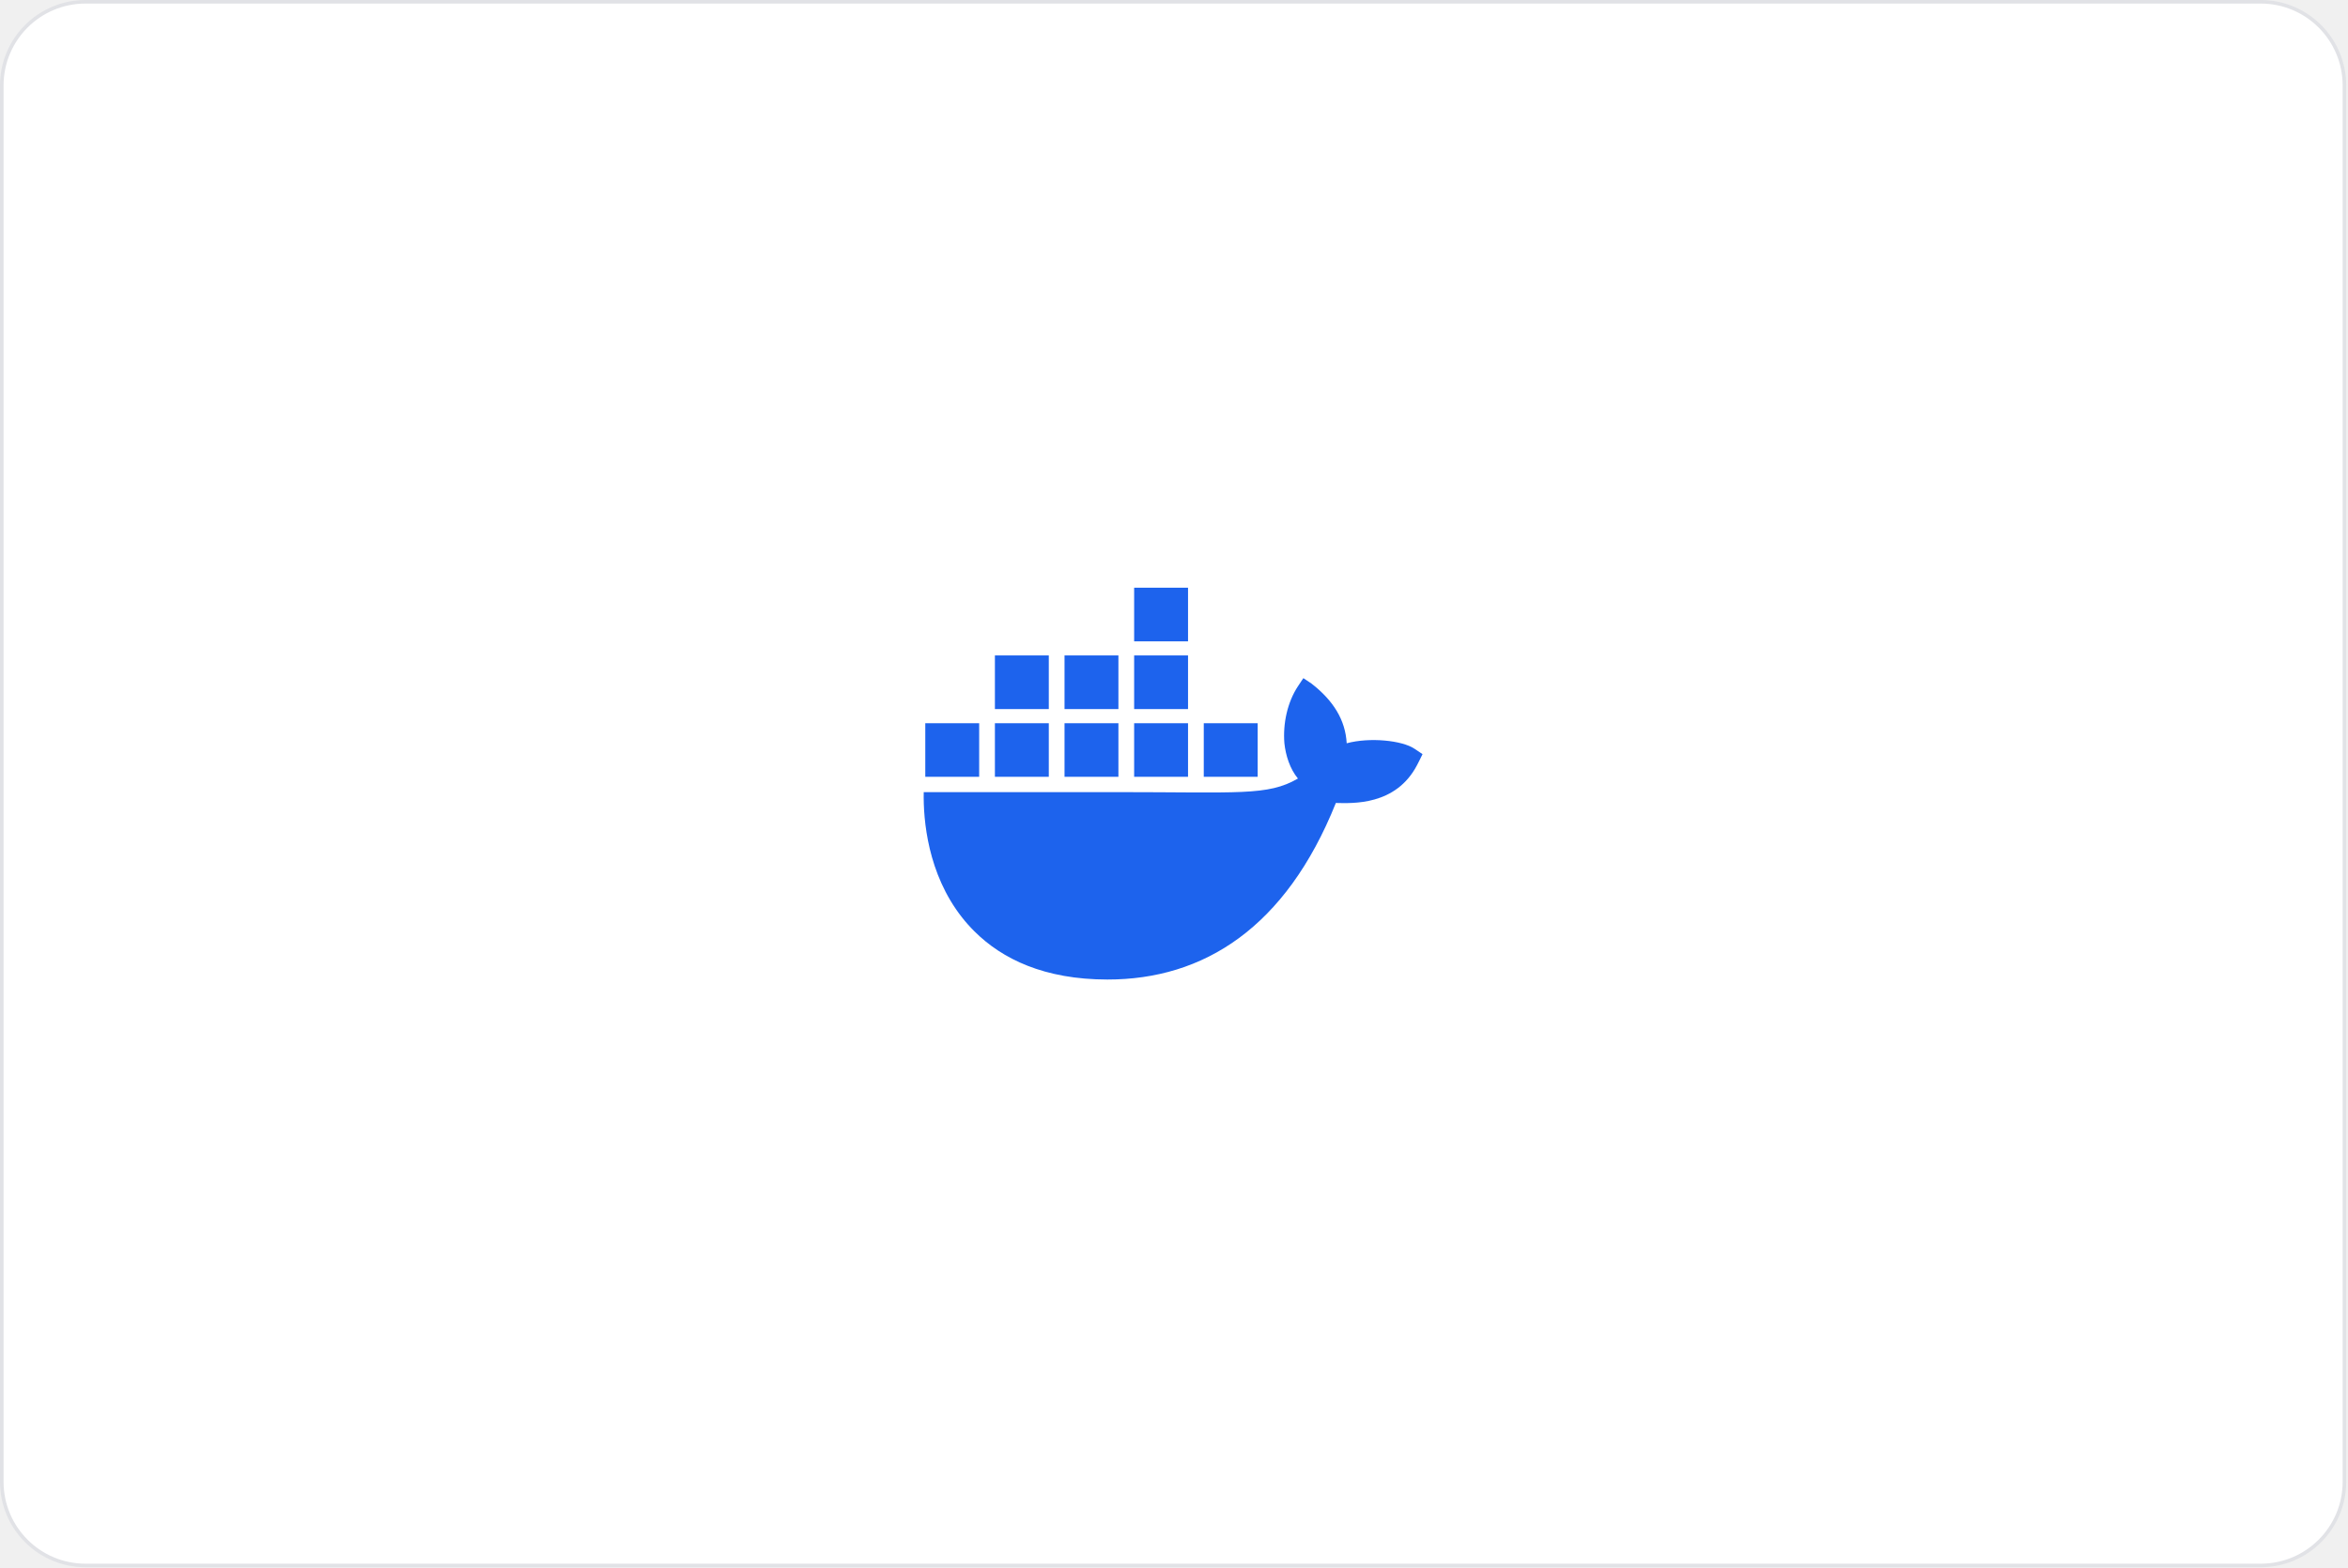
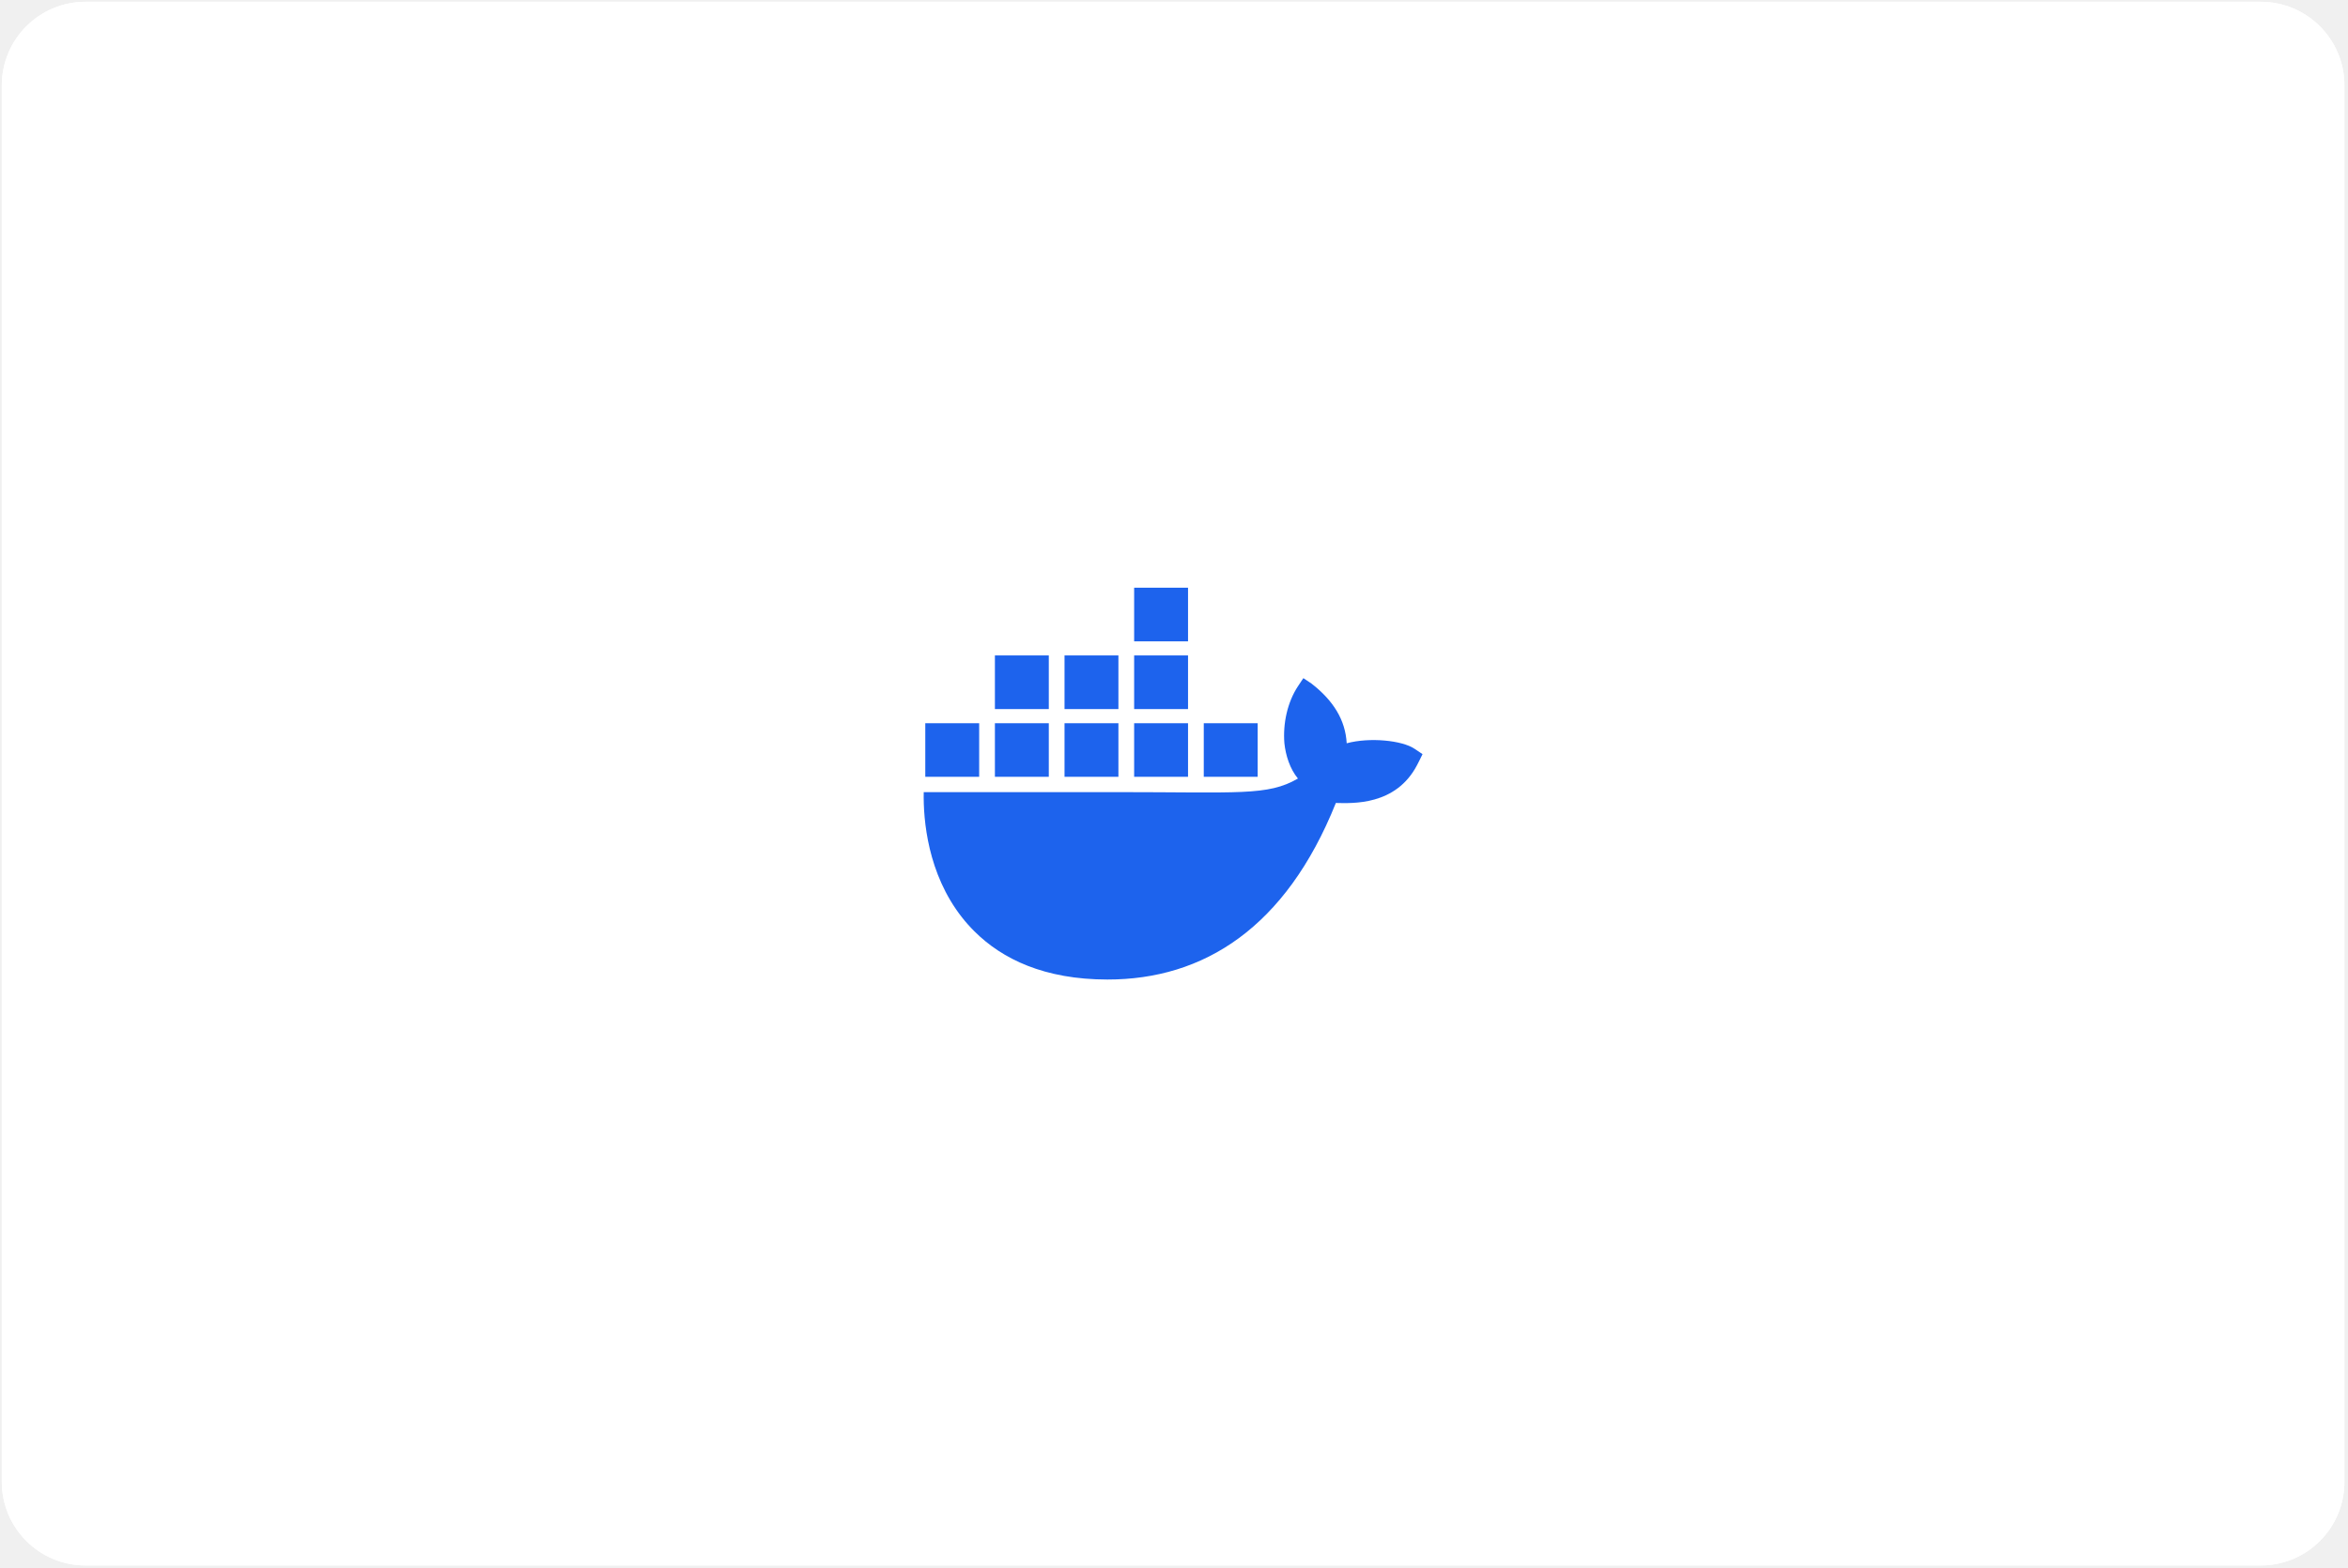
<svg xmlns="http://www.w3.org/2000/svg" width="659" height="440" viewBox="0 0 659 440" fill="none">
  <rect x="0.5" y="0.5" width="657.5" height="439" rx="23.5" fill="white" />
-   <rect x="0.5" y="0.5" width="657.5" height="439" rx="23.5" stroke="#E1E2E6" fill="white" />
+   <rect x="0.5" y="0.5" width="657.5" height="439" rx="23.5" fill="white" />
  <path d="M396.977 210.195C393.544 207.894 384.525 206.912 377.969 208.671C377.617 202.17 374.246 196.691 368.086 191.91L365.806 190.387L364.286 192.673C361.299 197.186 360.039 203.202 360.485 208.671C360.837 212.041 362.013 215.827 364.286 218.575C355.753 223.503 347.885 222.384 313.046 222.384H259.257C259.101 230.216 260.365 245.278 269.987 257.54C271.051 258.895 272.215 260.205 273.481 261.467C281.305 269.266 293.126 274.985 310.802 275C337.769 275.025 360.872 260.514 374.927 225.433C379.551 225.507 391.76 226.258 397.735 214.766C397.881 214.573 399.255 211.72 399.255 211.72L396.977 210.197V210.195ZM294.361 203.034H279.235V218.09H294.361V203.034ZM313.899 203.034H298.774V218.09H313.899V203.034ZM333.44 203.034H318.315V218.09H333.44V203.034ZM352.982 203.034H337.856V218.09H352.982V203.034ZM274.819 203.034H259.694V218.09H274.819V203.034ZM294.361 184.018H279.235V199.074H294.361V184.018ZM313.899 184.018H298.774V199.074H313.899V184.018ZM333.44 184.018H318.315V199.074H333.44V184.018ZM333.44 165H318.315V180.056H333.44V165Z" fill="#1D63ED" />
</svg>
